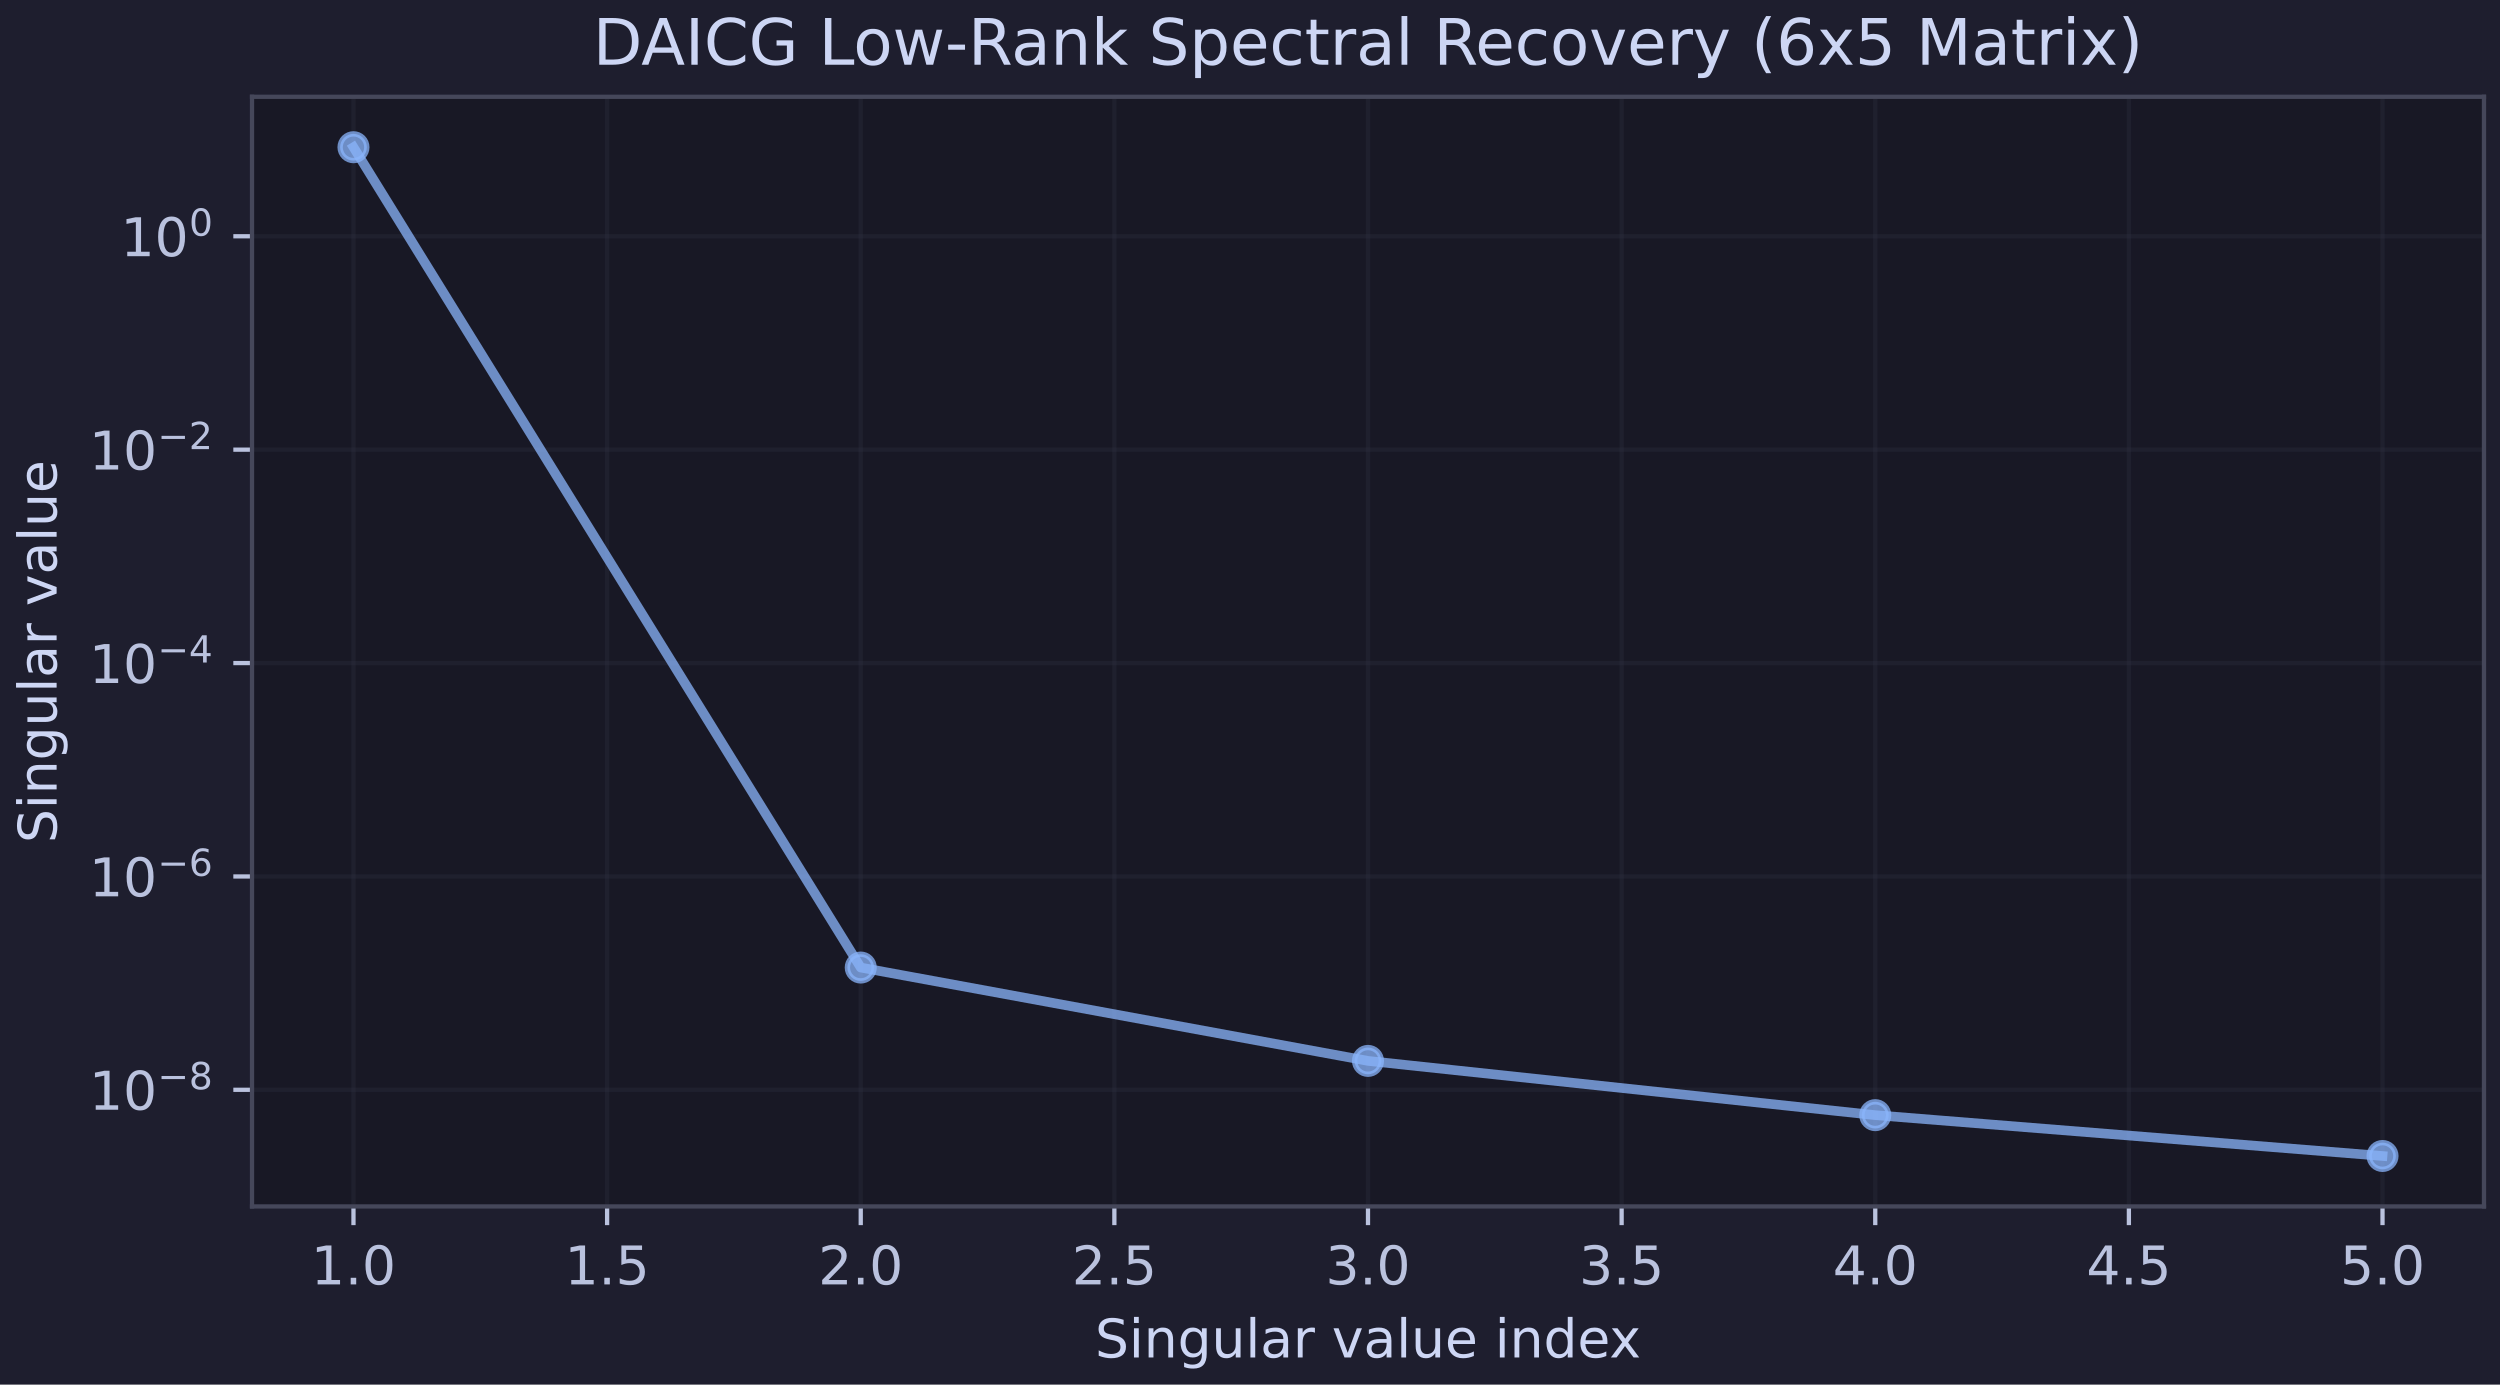
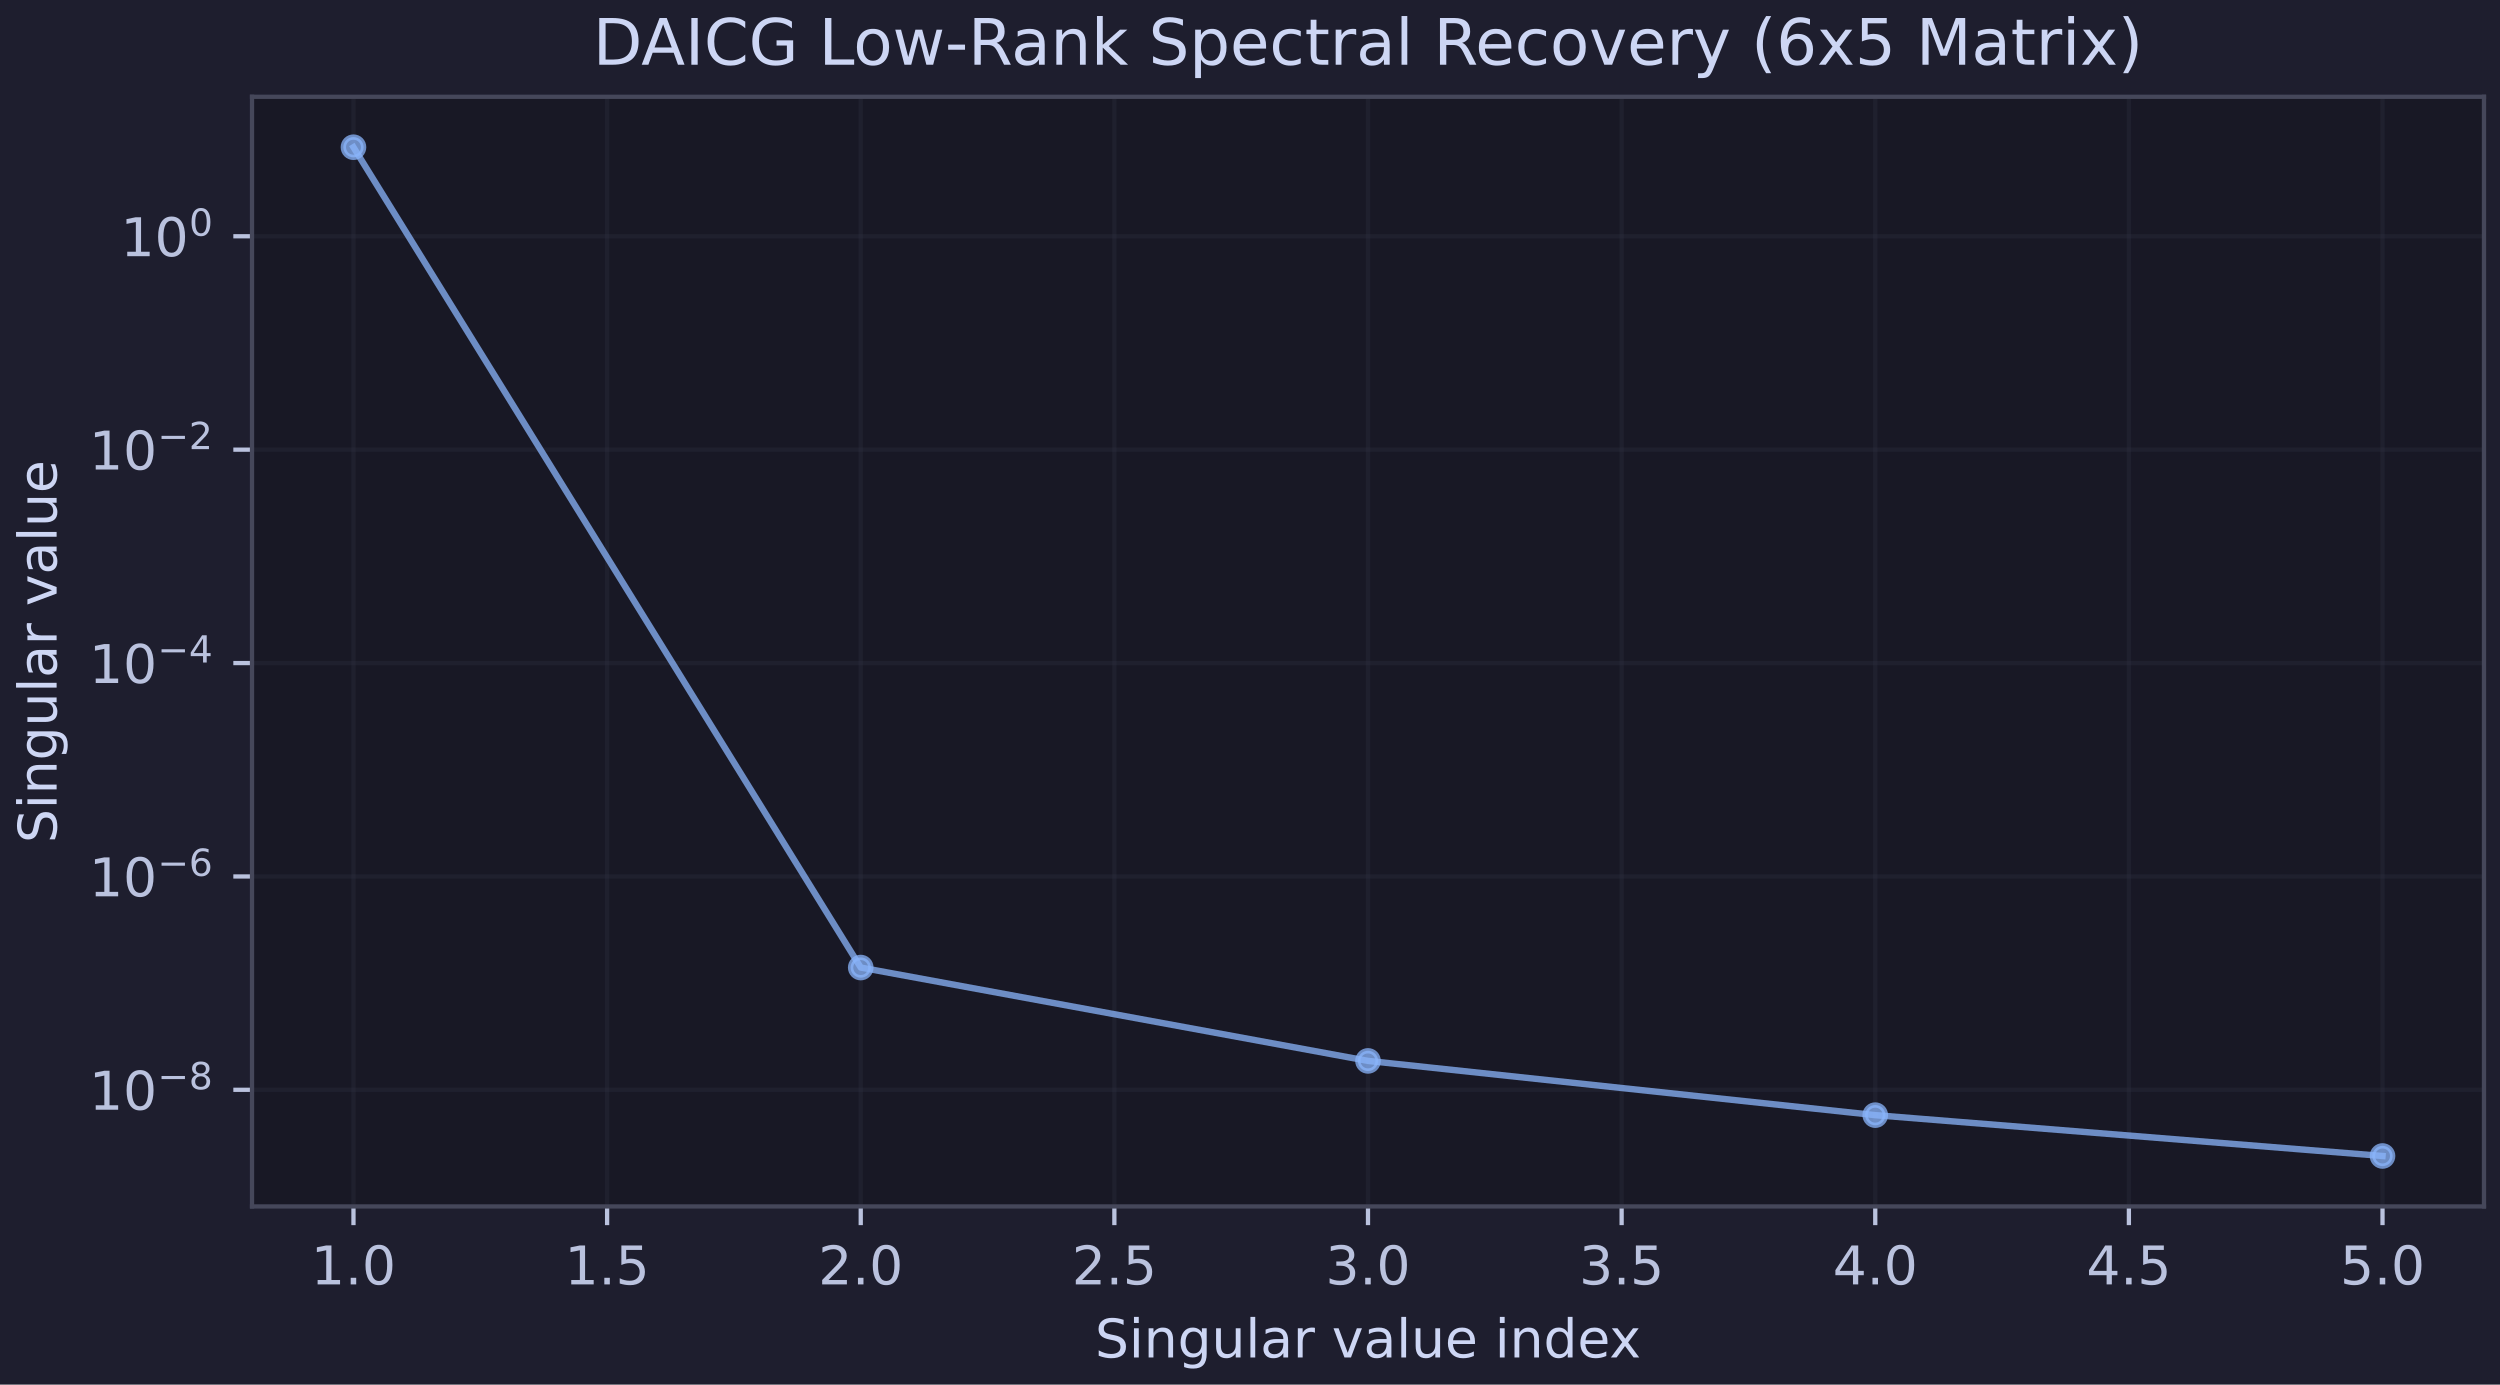
<svg xmlns="http://www.w3.org/2000/svg" xmlns:xlink="http://www.w3.org/1999/xlink" height="259.2pt" version="1.1" viewBox="0 0 468 259.2" width="468pt">
  <defs>
    <style type="text/css">*{stroke-linecap:butt;stroke-linejoin:round;}</style>
  </defs>
  <g id="figure_1">
    <g id="patch_1">
      <path d="M 0 259.2  L 468 259.2  L 468 0  L 0 0  z " style="fill:#1e1e2e;" />
    </g>
    <g id="axes_1">
      <g id="patch_2">
        <path d="M 47.178 225.844  L 465 225.844  L 465 18.118  L 47.178 18.118  z " style="fill:#181825;" />
      </g>
      <g id="matplotlib.axis_1">
        <g id="xtick_1">
          <g id="line2d_1">
-             <path clip-path="url(#pea6da56982)" d="M 66.17 225.844  L 66.17 18.118  " style="fill:none;stroke:#313244;stroke-linecap:square;stroke-opacity:0.3;stroke-width:0.8;" />
+             <path clip-path="url(#p9c759b313c)" d="M 66.17 225.844  L 66.17 18.118  " style="fill:none;stroke:#313244;stroke-linecap:square;stroke-opacity:0.3;stroke-width:0.8;" />
          </g>
          <g id="line2d_2">
            <defs>
-               <path d="M 0 0  L 0 3.5  " id="m7e8aa4596f" style="stroke:#bac2de;stroke-width:0.8;" />
+               <path d="M 0 0  L 0 3.5  " id="m90b28c9a7c" style="stroke:#bac2de;stroke-width:0.8;" />
            </defs>
            <g>
-               <use style="fill:#bac2de;stroke:#bac2de;stroke-width:0.8;" x="66.17" xlink:href="#m7e8aa4596f" y="225.844" />
+               <use style="fill:#bac2de;stroke:#bac2de;stroke-width:0.8;" x="66.17" xlink:href="#m90b28c9a7c" y="225.844" />
            </g>
          </g>
          <g id="text_1">
            <g style="fill:#bac2de;" transform="translate(58.21868 240.4419)scale(0.1 -0.1)">
              <defs>
                <path d="M 794 531  L 1825 531  L 1825 4091  L 703 3866  L 703 4441  L 1819 4666  L 2450 4666  L 2450 531  L 3481 531  L 3481 0  L 794 0  L 794 531  z " id="DejaVuSans-31" transform="scale(0.015625)" />
                <path d="M 684 794  L 1344 794  L 1344 0  L 684 0  L 684 794  z " id="DejaVuSans-2e" transform="scale(0.015625)" />
                <path d="M 2034 4250  Q 1547 4250 1301 3770  Q 1056 3291 1056 2328  Q 1056 1369 1301 889  Q 1547 409 2034 409  Q 2525 409 2770 889  Q 3016 1369 3016 2328  Q 3016 3291 2770 3770  Q 2525 4250 2034 4250  z M 2034 4750  Q 2819 4750 3233 4129  Q 3647 3509 3647 2328  Q 3647 1150 3233 529  Q 2819 -91 2034 -91  Q 1250 -91 836 529  Q 422 1150 422 2328  Q 422 3509 836 4129  Q 1250 4750 2034 4750  z " id="DejaVuSans-30" transform="scale(0.015625)" />
              </defs>
              <use xlink:href="#DejaVuSans-31" />
              <use x="63.623" xlink:href="#DejaVuSans-2e" />
              <use x="95.41" xlink:href="#DejaVuSans-30" />
            </g>
          </g>
        </g>
        <g id="xtick_2">
          <g id="line2d_3">
-             <path clip-path="url(#pea6da56982)" d="M 113.65 225.844  L 113.65 18.118  " style="fill:none;stroke:#313244;stroke-linecap:square;stroke-opacity:0.3;stroke-width:0.8;" />
+             <path clip-path="url(#p9c759b313c)" d="M 113.65 225.844  L 113.65 18.118  " style="fill:none;stroke:#313244;stroke-linecap:square;stroke-opacity:0.3;stroke-width:0.8;" />
          </g>
          <g id="line2d_4">
            <g>
-               <use style="fill:#bac2de;stroke:#bac2de;stroke-width:0.8;" x="113.65" xlink:href="#m7e8aa4596f" y="225.844" />
+               <use style="fill:#bac2de;stroke:#bac2de;stroke-width:0.8;" x="113.65" xlink:href="#m90b28c9a7c" y="225.844" />
            </g>
          </g>
          <g id="text_2">
            <g style="fill:#bac2de;" transform="translate(105.6984 240.4419)scale(0.1 -0.1)">
              <defs>
                <path d="M 691 4666  L 3169 4666  L 3169 4134  L 1269 4134  L 1269 2991  Q 1406 3038 1543 3061  Q 1681 3084 1819 3084  Q 2600 3084 3056 2656  Q 3513 2228 3513 1497  Q 3513 744 3044 326  Q 2575 -91 1722 -91  Q 1428 -91 1123 -41  Q 819 9 494 109  L 494 744  Q 775 591 1075 516  Q 1375 441 1709 441  Q 2250 441 2565 725  Q 2881 1009 2881 1497  Q 2881 1984 2565 2268  Q 2250 2553 1709 2553  Q 1456 2553 1204 2497  Q 953 2441 691 2322  L 691 4666  z " id="DejaVuSans-35" transform="scale(0.015625)" />
              </defs>
              <use xlink:href="#DejaVuSans-31" />
              <use x="63.623" xlink:href="#DejaVuSans-2e" />
              <use x="95.41" xlink:href="#DejaVuSans-35" />
            </g>
          </g>
        </g>
        <g id="xtick_3">
          <g id="line2d_5">
-             <path clip-path="url(#pea6da56982)" d="M 161.13 225.844  L 161.13 18.118  " style="fill:none;stroke:#313244;stroke-linecap:square;stroke-opacity:0.3;stroke-width:0.8;" />
+             <path clip-path="url(#p9c759b313c)" d="M 161.13 225.844  L 161.13 18.118  " style="fill:none;stroke:#313244;stroke-linecap:square;stroke-opacity:0.3;stroke-width:0.8;" />
          </g>
          <g id="line2d_6">
            <g>
-               <use style="fill:#bac2de;stroke:#bac2de;stroke-width:0.8;" x="161.13" xlink:href="#m7e8aa4596f" y="225.844" />
+               <use style="fill:#bac2de;stroke:#bac2de;stroke-width:0.8;" x="161.13" xlink:href="#m90b28c9a7c" y="225.844" />
            </g>
          </g>
          <g id="text_3">
            <g style="fill:#bac2de;" transform="translate(153.1781 240.4419)scale(0.1 -0.1)">
              <defs>
                <path d="M 1228 531  L 3431 531  L 3431 0  L 469 0  L 469 531  Q 828 903 1448 1529  Q 2069 2156 2228 2338  Q 2531 2678 2651 2914  Q 2772 3150 2772 3378  Q 2772 3750 2511 3984  Q 2250 4219 1831 4219  Q 1534 4219 1204 4116  Q 875 4013 500 3803  L 500 4441  Q 881 4594 1212 4672  Q 1544 4750 1819 4750  Q 2544 4750 2975 4387  Q 3406 4025 3406 3419  Q 3406 3131 3298 2873  Q 3191 2616 2906 2266  Q 2828 2175 2409 1742  Q 1991 1309 1228 531  z " id="DejaVuSans-32" transform="scale(0.015625)" />
              </defs>
              <use xlink:href="#DejaVuSans-32" />
              <use x="63.623" xlink:href="#DejaVuSans-2e" />
              <use x="95.41" xlink:href="#DejaVuSans-30" />
            </g>
          </g>
        </g>
        <g id="xtick_4">
          <g id="line2d_7">
-             <path clip-path="url(#pea6da56982)" d="M 208.609 225.844  L 208.609 18.118  " style="fill:none;stroke:#313244;stroke-linecap:square;stroke-opacity:0.3;stroke-width:0.8;" />
+             <path clip-path="url(#p9c759b313c)" d="M 208.609 225.844  L 208.609 18.118  " style="fill:none;stroke:#313244;stroke-linecap:square;stroke-opacity:0.3;stroke-width:0.8;" />
          </g>
          <g id="line2d_8">
            <g>
-               <use style="fill:#bac2de;stroke:#bac2de;stroke-width:0.8;" x="208.609" xlink:href="#m7e8aa4596f" y="225.844" />
+               <use style="fill:#bac2de;stroke:#bac2de;stroke-width:0.8;" x="208.609" xlink:href="#m90b28c9a7c" y="225.844" />
            </g>
          </g>
          <g id="text_4">
            <g style="fill:#bac2de;" transform="translate(200.6578 240.4419)scale(0.1 -0.1)">
              <use xlink:href="#DejaVuSans-32" />
              <use x="63.623" xlink:href="#DejaVuSans-2e" />
              <use x="95.41" xlink:href="#DejaVuSans-35" />
            </g>
          </g>
        </g>
        <g id="xtick_5">
          <g id="line2d_9">
-             <path clip-path="url(#pea6da56982)" d="M 256.089 225.844  L 256.089 18.118  " style="fill:none;stroke:#313244;stroke-linecap:square;stroke-opacity:0.3;stroke-width:0.8;" />
+             <path clip-path="url(#p9c759b313c)" d="M 256.089 225.844  L 256.089 18.118  " style="fill:none;stroke:#313244;stroke-linecap:square;stroke-opacity:0.3;stroke-width:0.8;" />
          </g>
          <g id="line2d_10">
            <g>
-               <use style="fill:#bac2de;stroke:#bac2de;stroke-width:0.8;" x="256.089" xlink:href="#m7e8aa4596f" y="225.844" />
+               <use style="fill:#bac2de;stroke:#bac2de;stroke-width:0.8;" x="256.089" xlink:href="#m90b28c9a7c" y="225.844" />
            </g>
          </g>
          <g id="text_5">
            <g style="fill:#bac2de;" transform="translate(248.1375 240.4419)scale(0.1 -0.1)">
              <defs>
                <path d="M 2597 2516  Q 3050 2419 3304 2112  Q 3559 1806 3559 1356  Q 3559 666 3084 287  Q 2609 -91 1734 -91  Q 1441 -91 1130 -33  Q 819 25 488 141  L 488 750  Q 750 597 1062 519  Q 1375 441 1716 441  Q 2309 441 2620 675  Q 2931 909 2931 1356  Q 2931 1769 2642 2001  Q 2353 2234 1838 2234  L 1294 2234  L 1294 2753  L 1863 2753  Q 2328 2753 2575 2939  Q 2822 3125 2822 3475  Q 2822 3834 2567 4026  Q 2313 4219 1838 4219  Q 1578 4219 1281 4162  Q 984 4106 628 3988  L 628 4550  Q 988 4650 1302 4700  Q 1616 4750 1894 4750  Q 2613 4750 3031 4423  Q 3450 4097 3450 3541  Q 3450 3153 3228 2886  Q 3006 2619 2597 2516  z " id="DejaVuSans-33" transform="scale(0.015625)" />
              </defs>
              <use xlink:href="#DejaVuSans-33" />
              <use x="63.623" xlink:href="#DejaVuSans-2e" />
              <use x="95.41" xlink:href="#DejaVuSans-30" />
            </g>
          </g>
        </g>
        <g id="xtick_6">
          <g id="line2d_11">
-             <path clip-path="url(#pea6da56982)" d="M 303.569 225.844  L 303.569 18.118  " style="fill:none;stroke:#313244;stroke-linecap:square;stroke-opacity:0.3;stroke-width:0.8;" />
+             <path clip-path="url(#p9c759b313c)" d="M 303.569 225.844  L 303.569 18.118  " style="fill:none;stroke:#313244;stroke-linecap:square;stroke-opacity:0.3;stroke-width:0.8;" />
          </g>
          <g id="line2d_12">
            <g>
-               <use style="fill:#bac2de;stroke:#bac2de;stroke-width:0.8;" x="303.569" xlink:href="#m7e8aa4596f" y="225.844" />
+               <use style="fill:#bac2de;stroke:#bac2de;stroke-width:0.8;" x="303.569" xlink:href="#m90b28c9a7c" y="225.844" />
            </g>
          </g>
          <g id="text_6">
            <g style="fill:#bac2de;" transform="translate(295.6172 240.4419)scale(0.1 -0.1)">
              <use xlink:href="#DejaVuSans-33" />
              <use x="63.623" xlink:href="#DejaVuSans-2e" />
              <use x="95.41" xlink:href="#DejaVuSans-35" />
            </g>
          </g>
        </g>
        <g id="xtick_7">
          <g id="line2d_13">
-             <path clip-path="url(#pea6da56982)" d="M 351.048 225.844  L 351.048 18.118  " style="fill:none;stroke:#313244;stroke-linecap:square;stroke-opacity:0.3;stroke-width:0.8;" />
+             <path clip-path="url(#p9c759b313c)" d="M 351.048 225.844  L 351.048 18.118  " style="fill:none;stroke:#313244;stroke-linecap:square;stroke-opacity:0.3;stroke-width:0.8;" />
          </g>
          <g id="line2d_14">
            <g>
-               <use style="fill:#bac2de;stroke:#bac2de;stroke-width:0.8;" x="351.048" xlink:href="#m7e8aa4596f" y="225.844" />
+               <use style="fill:#bac2de;stroke:#bac2de;stroke-width:0.8;" x="351.048" xlink:href="#m90b28c9a7c" y="225.844" />
            </g>
          </g>
          <g id="text_7">
            <g style="fill:#bac2de;" transform="translate(343.0969 240.4419)scale(0.1 -0.1)">
              <defs>
                <path d="M 2419 4116  L 825 1625  L 2419 1625  L 2419 4116  z M 2253 4666  L 3047 4666  L 3047 1625  L 3713 1625  L 3713 1100  L 3047 1100  L 3047 0  L 2419 0  L 2419 1100  L 313 1100  L 313 1709  L 2253 4666  z " id="DejaVuSans-34" transform="scale(0.015625)" />
              </defs>
              <use xlink:href="#DejaVuSans-34" />
              <use x="63.623" xlink:href="#DejaVuSans-2e" />
              <use x="95.41" xlink:href="#DejaVuSans-30" />
            </g>
          </g>
        </g>
        <g id="xtick_8">
          <g id="line2d_15">
-             <path clip-path="url(#pea6da56982)" d="M 398.528 225.844  L 398.528 18.118  " style="fill:none;stroke:#313244;stroke-linecap:square;stroke-opacity:0.3;stroke-width:0.8;" />
+             <path clip-path="url(#p9c759b313c)" d="M 398.528 225.844  L 398.528 18.118  " style="fill:none;stroke:#313244;stroke-linecap:square;stroke-opacity:0.3;stroke-width:0.8;" />
          </g>
          <g id="line2d_16">
            <g>
-               <use style="fill:#bac2de;stroke:#bac2de;stroke-width:0.8;" x="398.528" xlink:href="#m7e8aa4596f" y="225.844" />
+               <use style="fill:#bac2de;stroke:#bac2de;stroke-width:0.8;" x="398.528" xlink:href="#m90b28c9a7c" y="225.844" />
            </g>
          </g>
          <g id="text_8">
            <g style="fill:#bac2de;" transform="translate(390.5766 240.4419)scale(0.1 -0.1)">
              <use xlink:href="#DejaVuSans-34" />
              <use x="63.623" xlink:href="#DejaVuSans-2e" />
              <use x="95.41" xlink:href="#DejaVuSans-35" />
            </g>
          </g>
        </g>
        <g id="xtick_9">
          <g id="line2d_17">
-             <path clip-path="url(#pea6da56982)" d="M 446.008 225.844  L 446.008 18.118  " style="fill:none;stroke:#313244;stroke-linecap:square;stroke-opacity:0.3;stroke-width:0.8;" />
+             <path clip-path="url(#p9c759b313c)" d="M 446.008 225.844  L 446.008 18.118  " style="fill:none;stroke:#313244;stroke-linecap:square;stroke-opacity:0.3;stroke-width:0.8;" />
          </g>
          <g id="line2d_18">
            <g>
-               <use style="fill:#bac2de;stroke:#bac2de;stroke-width:0.8;" x="446.008" xlink:href="#m7e8aa4596f" y="225.844" />
+               <use style="fill:#bac2de;stroke:#bac2de;stroke-width:0.8;" x="446.008" xlink:href="#m90b28c9a7c" y="225.844" />
            </g>
          </g>
          <g id="text_9">
            <g style="fill:#bac2de;" transform="translate(438.0563 240.4419)scale(0.1 -0.1)">
              <use xlink:href="#DejaVuSans-35" />
              <use x="63.623" xlink:href="#DejaVuSans-2e" />
              <use x="95.41" xlink:href="#DejaVuSans-30" />
            </g>
          </g>
        </g>
        <g id="text_10">
          <g style="fill:#cdd6f4;" transform="translate(204.9891 254.1201)scale(0.1 -0.1)">
            <defs>
              <path d="M 3425 4513  L 3425 3897  Q 3066 4069 2747 4153  Q 2428 4238 2131 4238  Q 1616 4238 1336 4038  Q 1056 3838 1056 3469  Q 1056 3159 1242 3001  Q 1428 2844 1947 2747  L 2328 2669  Q 3034 2534 3370 2195  Q 3706 1856 3706 1288  Q 3706 609 3251 259  Q 2797 -91 1919 -91  Q 1588 -91 1214 -16  Q 841 59 441 206  L 441 856  Q 825 641 1194 531  Q 1563 422 1919 422  Q 2459 422 2753 634  Q 3047 847 3047 1241  Q 3047 1584 2836 1778  Q 2625 1972 2144 2069  L 1759 2144  Q 1053 2284 737 2584  Q 422 2884 422 3419  Q 422 4038 858 4394  Q 1294 4750 2059 4750  Q 2388 4750 2728 4690  Q 3069 4631 3425 4513  z " id="DejaVuSans-53" transform="scale(0.015625)" />
              <path d="M 603 3500  L 1178 3500  L 1178 0  L 603 0  L 603 3500  z M 603 4863  L 1178 4863  L 1178 4134  L 603 4134  L 603 4863  z " id="DejaVuSans-69" transform="scale(0.015625)" />
              <path d="M 3513 2113  L 3513 0  L 2938 0  L 2938 2094  Q 2938 2591 2744 2837  Q 2550 3084 2163 3084  Q 1697 3084 1428 2787  Q 1159 2491 1159 1978  L 1159 0  L 581 0  L 581 3500  L 1159 3500  L 1159 2956  Q 1366 3272 1645 3428  Q 1925 3584 2291 3584  Q 2894 3584 3203 3211  Q 3513 2838 3513 2113  z " id="DejaVuSans-6e" transform="scale(0.015625)" />
              <path d="M 2906 1791  Q 2906 2416 2648 2759  Q 2391 3103 1925 3103  Q 1463 3103 1205 2759  Q 947 2416 947 1791  Q 947 1169 1205 825  Q 1463 481 1925 481  Q 2391 481 2648 825  Q 2906 1169 2906 1791  z M 3481 434  Q 3481 -459 3084 -895  Q 2688 -1331 1869 -1331  Q 1566 -1331 1297 -1286  Q 1028 -1241 775 -1147  L 775 -588  Q 1028 -725 1275 -790  Q 1522 -856 1778 -856  Q 2344 -856 2625 -561  Q 2906 -266 2906 331  L 2906 616  Q 2728 306 2450 153  Q 2172 0 1784 0  Q 1141 0 747 490  Q 353 981 353 1791  Q 353 2603 747 3093  Q 1141 3584 1784 3584  Q 2172 3584 2450 3431  Q 2728 3278 2906 2969  L 2906 3500  L 3481 3500  L 3481 434  z " id="DejaVuSans-67" transform="scale(0.015625)" />
              <path d="M 544 1381  L 544 3500  L 1119 3500  L 1119 1403  Q 1119 906 1312 657  Q 1506 409 1894 409  Q 2359 409 2629 706  Q 2900 1003 2900 1516  L 2900 3500  L 3475 3500  L 3475 0  L 2900 0  L 2900 538  Q 2691 219 2414 64  Q 2138 -91 1772 -91  Q 1169 -91 856 284  Q 544 659 544 1381  z M 1991 3584  L 1991 3584  z " id="DejaVuSans-75" transform="scale(0.015625)" />
              <path d="M 603 4863  L 1178 4863  L 1178 0  L 603 0  L 603 4863  z " id="DejaVuSans-6c" transform="scale(0.015625)" />
              <path d="M 2194 1759  Q 1497 1759 1228 1600  Q 959 1441 959 1056  Q 959 750 1161 570  Q 1363 391 1709 391  Q 2188 391 2477 730  Q 2766 1069 2766 1631  L 2766 1759  L 2194 1759  z M 3341 1997  L 3341 0  L 2766 0  L 2766 531  Q 2569 213 2275 61  Q 1981 -91 1556 -91  Q 1019 -91 701 211  Q 384 513 384 1019  Q 384 1609 779 1909  Q 1175 2209 1959 2209  L 2766 2209  L 2766 2266  Q 2766 2663 2505 2880  Q 2244 3097 1772 3097  Q 1472 3097 1187 3025  Q 903 2953 641 2809  L 641 3341  Q 956 3463 1253 3523  Q 1550 3584 1831 3584  Q 2591 3584 2966 3190  Q 3341 2797 3341 1997  z " id="DejaVuSans-61" transform="scale(0.015625)" />
              <path d="M 2631 2963  Q 2534 3019 2420 3045  Q 2306 3072 2169 3072  Q 1681 3072 1420 2755  Q 1159 2438 1159 1844  L 1159 0  L 581 0  L 581 3500  L 1159 3500  L 1159 2956  Q 1341 3275 1631 3429  Q 1922 3584 2338 3584  Q 2397 3584 2469 3576  Q 2541 3569 2628 3553  L 2631 2963  z " id="DejaVuSans-72" transform="scale(0.015625)" />
              <path id="DejaVuSans-20" transform="scale(0.015625)" />
              <path d="M 191 3500  L 800 3500  L 1894 563  L 2988 3500  L 3597 3500  L 2284 0  L 1503 0  L 191 3500  z " id="DejaVuSans-76" transform="scale(0.015625)" />
              <path d="M 3597 1894  L 3597 1613  L 953 1613  Q 991 1019 1311 708  Q 1631 397 2203 397  Q 2534 397 2845 478  Q 3156 559 3463 722  L 3463 178  Q 3153 47 2828 -22  Q 2503 -91 2169 -91  Q 1331 -91 842 396  Q 353 884 353 1716  Q 353 2575 817 3079  Q 1281 3584 2069 3584  Q 2775 3584 3186 3129  Q 3597 2675 3597 1894  z M 3022 2063  Q 3016 2534 2758 2815  Q 2500 3097 2075 3097  Q 1594 3097 1305 2825  Q 1016 2553 972 2059  L 3022 2063  z " id="DejaVuSans-65" transform="scale(0.015625)" />
              <path d="M 2906 2969  L 2906 4863  L 3481 4863  L 3481 0  L 2906 0  L 2906 525  Q 2725 213 2448 61  Q 2172 -91 1784 -91  Q 1150 -91 751 415  Q 353 922 353 1747  Q 353 2572 751 3078  Q 1150 3584 1784 3584  Q 2172 3584 2448 3432  Q 2725 3281 2906 2969  z M 947 1747  Q 947 1113 1208 752  Q 1469 391 1925 391  Q 2381 391 2643 752  Q 2906 1113 2906 1747  Q 2906 2381 2643 2742  Q 2381 3103 1925 3103  Q 1469 3103 1208 2742  Q 947 2381 947 1747  z " id="DejaVuSans-64" transform="scale(0.015625)" />
              <path d="M 3513 3500  L 2247 1797  L 3578 0  L 2900 0  L 1881 1375  L 863 0  L 184 0  L 1544 1831  L 300 3500  L 978 3500  L 1906 2253  L 2834 3500  L 3513 3500  z " id="DejaVuSans-78" transform="scale(0.015625)" />
            </defs>
            <use xlink:href="#DejaVuSans-53" />
            <use x="63.477" xlink:href="#DejaVuSans-69" />
            <use x="91.26" xlink:href="#DejaVuSans-6e" />
            <use x="154.639" xlink:href="#DejaVuSans-67" />
            <use x="218.115" xlink:href="#DejaVuSans-75" />
            <use x="281.494" xlink:href="#DejaVuSans-6c" />
            <use x="309.277" xlink:href="#DejaVuSans-61" />
            <use x="370.557" xlink:href="#DejaVuSans-72" />
            <use x="411.67" xlink:href="#DejaVuSans-20" />
            <use x="443.457" xlink:href="#DejaVuSans-76" />
            <use x="502.637" xlink:href="#DejaVuSans-61" />
            <use x="563.916" xlink:href="#DejaVuSans-6c" />
            <use x="591.699" xlink:href="#DejaVuSans-75" />
            <use x="655.078" xlink:href="#DejaVuSans-65" />
            <use x="716.602" xlink:href="#DejaVuSans-20" />
            <use x="748.389" xlink:href="#DejaVuSans-69" />
            <use x="776.172" xlink:href="#DejaVuSans-6e" />
            <use x="839.551" xlink:href="#DejaVuSans-64" />
            <use x="903.027" xlink:href="#DejaVuSans-65" />
            <use x="962.801" xlink:href="#DejaVuSans-78" />
          </g>
        </g>
      </g>
      <g id="matplotlib.axis_2">
        <g id="ytick_1">
          <g id="line2d_19">
-             <path clip-path="url(#pea6da56982)" d="M 47.178 204.015  L 465 204.015  " style="fill:none;stroke:#313244;stroke-linecap:square;stroke-opacity:0.3;stroke-width:0.8;" />
+             <path clip-path="url(#p9c759b313c)" d="M 47.178 204.015  L 465 204.015  " style="fill:none;stroke:#313244;stroke-linecap:square;stroke-opacity:0.3;stroke-width:0.8;" />
          </g>
          <g id="line2d_20">
            <defs>
-               <path d="M 0 0  L -3.5 0  " id="m72c67e61ff" style="stroke:#bac2de;stroke-width:0.8;" />
+               <path d="M 0 0  L -3.5 0  " id="m670f9ef728" style="stroke:#bac2de;stroke-width:0.8;" />
            </defs>
            <g>
-               <use style="fill:#bac2de;stroke:#bac2de;stroke-width:0.8;" x="47.178" xlink:href="#m72c67e61ff" y="204.015" />
+               <use style="fill:#bac2de;stroke:#bac2de;stroke-width:0.8;" x="47.178" xlink:href="#m670f9ef728" y="204.015" />
            </g>
          </g>
          <g id="text_11">
            <g style="fill:#bac2de;" transform="translate(16.67836 207.814)scale(0.1 -0.1)">
              <defs>
                <path d="M 678 2272  L 4684 2272  L 4684 1741  L 678 1741  L 678 2272  z " id="DejaVuSans-2212" transform="scale(0.015625)" />
                <path d="M 2034 2216  Q 1584 2216 1326 1975  Q 1069 1734 1069 1313  Q 1069 891 1326 650  Q 1584 409 2034 409  Q 2484 409 2743 651  Q 3003 894 3003 1313  Q 3003 1734 2745 1975  Q 2488 2216 2034 2216  z M 1403 2484  Q 997 2584 770 2862  Q 544 3141 544 3541  Q 544 4100 942 4425  Q 1341 4750 2034 4750  Q 2731 4750 3128 4425  Q 3525 4100 3525 3541  Q 3525 3141 3298 2862  Q 3072 2584 2669 2484  Q 3125 2378 3379 2068  Q 3634 1759 3634 1313  Q 3634 634 3220 271  Q 2806 -91 2034 -91  Q 1263 -91 848 271  Q 434 634 434 1313  Q 434 1759 690 2068  Q 947 2378 1403 2484  z M 1172 3481  Q 1172 3119 1398 2916  Q 1625 2713 2034 2713  Q 2441 2713 2670 2916  Q 2900 3119 2900 3481  Q 2900 3844 2670 4047  Q 2441 4250 2034 4250  Q 1625 4250 1398 4047  Q 1172 3844 1172 3481  z " id="DejaVuSans-38" transform="scale(0.015625)" />
              </defs>
              <use transform="translate(0 0.765625)" xlink:href="#DejaVuSans-31" />
              <use transform="translate(63.62305 0.765625)" xlink:href="#DejaVuSans-30" />
              <use transform="translate(128.2031 39.04688)scale(0.7)" xlink:href="#DejaVuSans-2212" />
              <use transform="translate(186.8555 39.04688)scale(0.7)" xlink:href="#DejaVuSans-38" />
            </g>
          </g>
        </g>
        <g id="ytick_2">
          <g id="line2d_21">
-             <path clip-path="url(#pea6da56982)" d="M 47.178 164.07  L 465 164.07  " style="fill:none;stroke:#313244;stroke-linecap:square;stroke-opacity:0.3;stroke-width:0.8;" />
+             <path clip-path="url(#p9c759b313c)" d="M 47.178 164.07  L 465 164.07  " style="fill:none;stroke:#313244;stroke-linecap:square;stroke-opacity:0.3;stroke-width:0.8;" />
          </g>
          <g id="line2d_22">
            <g>
-               <use style="fill:#bac2de;stroke:#bac2de;stroke-width:0.8;" x="47.178" xlink:href="#m72c67e61ff" y="164.07" />
+               <use style="fill:#bac2de;stroke:#bac2de;stroke-width:0.8;" x="47.178" xlink:href="#m670f9ef728" y="164.07" />
            </g>
          </g>
          <g id="text_12">
            <g style="fill:#bac2de;" transform="translate(16.67836 167.8689)scale(0.1 -0.1)">
              <defs>
                <path d="M 2113 2584  Q 1688 2584 1439 2293  Q 1191 2003 1191 1497  Q 1191 994 1439 701  Q 1688 409 2113 409  Q 2538 409 2786 701  Q 3034 994 3034 1497  Q 3034 2003 2786 2293  Q 2538 2584 2113 2584  z M 3366 4563  L 3366 3988  Q 3128 4100 2886 4159  Q 2644 4219 2406 4219  Q 1781 4219 1451 3797  Q 1122 3375 1075 2522  Q 1259 2794 1537 2939  Q 1816 3084 2150 3084  Q 2853 3084 3261 2657  Q 3669 2231 3669 1497  Q 3669 778 3244 343  Q 2819 -91 2113 -91  Q 1303 -91 875 529  Q 447 1150 447 2328  Q 447 3434 972 4092  Q 1497 4750 2381 4750  Q 2619 4750 2861 4703  Q 3103 4656 3366 4563  z " id="DejaVuSans-36" transform="scale(0.015625)" />
              </defs>
              <use transform="translate(0 0.765625)" xlink:href="#DejaVuSans-31" />
              <use transform="translate(63.62305 0.765625)" xlink:href="#DejaVuSans-30" />
              <use transform="translate(128.2031 39.04688)scale(0.7)" xlink:href="#DejaVuSans-2212" />
              <use transform="translate(186.8555 39.04688)scale(0.7)" xlink:href="#DejaVuSans-36" />
            </g>
          </g>
        </g>
        <g id="ytick_3">
          <g id="line2d_23">
-             <path clip-path="url(#pea6da56982)" d="M 47.178 124.125  L 465 124.125  " style="fill:none;stroke:#313244;stroke-linecap:square;stroke-opacity:0.3;stroke-width:0.8;" />
+             <path clip-path="url(#p9c759b313c)" d="M 47.178 124.125  L 465 124.125  " style="fill:none;stroke:#313244;stroke-linecap:square;stroke-opacity:0.3;stroke-width:0.8;" />
          </g>
          <g id="line2d_24">
            <g>
-               <use style="fill:#bac2de;stroke:#bac2de;stroke-width:0.8;" x="47.178" xlink:href="#m72c67e61ff" y="124.125" />
+               <use style="fill:#bac2de;stroke:#bac2de;stroke-width:0.8;" x="47.178" xlink:href="#m670f9ef728" y="124.125" />
            </g>
          </g>
          <g id="text_13">
            <g style="fill:#bac2de;" transform="translate(16.67836 127.9237)scale(0.1 -0.1)">
              <use transform="translate(0 0.684375)" xlink:href="#DejaVuSans-31" />
              <use transform="translate(63.62305 0.684375)" xlink:href="#DejaVuSans-30" />
              <use transform="translate(128.2031 38.96563)scale(0.7)" xlink:href="#DejaVuSans-2212" />
              <use transform="translate(186.8555 38.96563)scale(0.7)" xlink:href="#DejaVuSans-34" />
            </g>
          </g>
        </g>
        <g id="ytick_4">
          <g id="line2d_25">
-             <path clip-path="url(#pea6da56982)" d="M 47.178 84.179  L 465 84.179  " style="fill:none;stroke:#313244;stroke-linecap:square;stroke-opacity:0.3;stroke-width:0.8;" />
+             <path clip-path="url(#p9c759b313c)" d="M 47.178 84.179  L 465 84.179  " style="fill:none;stroke:#313244;stroke-linecap:square;stroke-opacity:0.3;stroke-width:0.8;" />
          </g>
          <g id="line2d_26">
            <g>
-               <use style="fill:#bac2de;stroke:#bac2de;stroke-width:0.8;" x="47.178" xlink:href="#m72c67e61ff" y="84.179" />
+               <use style="fill:#bac2de;stroke:#bac2de;stroke-width:0.8;" x="47.178" xlink:href="#m670f9ef728" y="84.179" />
            </g>
          </g>
          <g id="text_14">
            <g style="fill:#bac2de;" transform="translate(16.67836 87.97862)scale(0.1 -0.1)">
              <use transform="translate(0 0.765625)" xlink:href="#DejaVuSans-31" />
              <use transform="translate(63.62305 0.765625)" xlink:href="#DejaVuSans-30" />
              <use transform="translate(128.2031 39.04688)scale(0.7)" xlink:href="#DejaVuSans-2212" />
              <use transform="translate(186.8555 39.04688)scale(0.7)" xlink:href="#DejaVuSans-32" />
            </g>
          </g>
        </g>
        <g id="ytick_5">
          <g id="line2d_27">
-             <path clip-path="url(#pea6da56982)" d="M 47.178 44.234  L 465 44.234  " style="fill:none;stroke:#313244;stroke-linecap:square;stroke-opacity:0.3;stroke-width:0.8;" />
+             <path clip-path="url(#p9c759b313c)" d="M 47.178 44.234  L 465 44.234  " style="fill:none;stroke:#313244;stroke-linecap:square;stroke-opacity:0.3;stroke-width:0.8;" />
          </g>
          <g id="line2d_28">
            <g>
-               <use style="fill:#bac2de;stroke:#bac2de;stroke-width:0.8;" x="47.178" xlink:href="#m72c67e61ff" y="44.234" />
+               <use style="fill:#bac2de;stroke:#bac2de;stroke-width:0.8;" x="47.178" xlink:href="#m670f9ef728" y="44.234" />
            </g>
          </g>
          <g id="text_15">
            <g style="fill:#bac2de;" transform="translate(22.57837 48.0335)scale(0.1 -0.1)">
              <use transform="translate(0 0.765625)" xlink:href="#DejaVuSans-31" />
              <use transform="translate(63.62305 0.765625)" xlink:href="#DejaVuSans-30" />
              <use transform="translate(128.2031 39.04688)scale(0.7)" xlink:href="#DejaVuSans-30" />
            </g>
          </g>
        </g>
        <g id="text_16">
          <g style="fill:#cdd6f4;" transform="translate(10.59868 157.8114)rotate(-90)scale(0.1 -0.1)">
            <use xlink:href="#DejaVuSans-53" />
            <use x="63.477" xlink:href="#DejaVuSans-69" />
            <use x="91.26" xlink:href="#DejaVuSans-6e" />
            <use x="154.639" xlink:href="#DejaVuSans-67" />
            <use x="218.115" xlink:href="#DejaVuSans-75" />
            <use x="281.494" xlink:href="#DejaVuSans-6c" />
            <use x="309.277" xlink:href="#DejaVuSans-61" />
            <use x="370.557" xlink:href="#DejaVuSans-72" />
            <use x="411.67" xlink:href="#DejaVuSans-20" />
            <use x="443.457" xlink:href="#DejaVuSans-76" />
            <use x="502.637" xlink:href="#DejaVuSans-61" />
            <use x="563.916" xlink:href="#DejaVuSans-6c" />
            <use x="591.699" xlink:href="#DejaVuSans-75" />
            <use x="655.078" xlink:href="#DejaVuSans-65" />
          </g>
        </g>
      </g>
      <g id="line2d_29">
-         <path clip-path="url(#pea6da56982)" d="M 66.17 27.56  L 161.13 181.126  L 256.089 198.601  L 351.048 208.756  L 446.008 216.401  " style="fill:none;stroke:#89b4fa;stroke-linecap:square;stroke-opacity:0.75;stroke-width:1.8;" />
+         <path clip-path="url(#p9c759b313c)" d="M 66.17 27.56  L 161.13 181.126  L 256.089 198.601  L 351.048 208.756  L 446.008 216.401  " style="fill:none;stroke:#89b4fa;stroke-linecap:square;stroke-opacity:0.75;stroke-width:1.2;" />
        <defs>
-           <path d="M 0 2.5  C 0.663 2.5 1.299 2.237 1.768 1.768  C 2.237 1.299 2.5 0.663 2.5 0  C 2.5 -0.663 2.237 -1.299 1.768 -1.768  C 1.299 -2.237 0.663 -2.5 0 -2.5  C -0.663 -2.5 -1.299 -2.237 -1.768 -1.768  C -2.237 -1.299 -2.5 -0.663 -2.5 0  C -2.5 0.663 -2.237 1.299 -1.768 1.768  C -1.299 2.237 -0.663 2.5 0 2.5  z " id="m0ba5d1448c" style="stroke:#89b4fa;stroke-opacity:0.75;" />
+           <path d="M 0 1.9  C 0.504 1.9 0.987 1.7 1.344 1.344  C 1.7 0.987 1.9 0.504 1.9 0  C 1.9 -0.504 1.7 -0.987 1.344 -1.344  C 0.987 -1.7 0.504 -1.9 0 -1.9  C -0.504 -1.9 -0.987 -1.7 -1.344 -1.344  C -1.7 -0.987 -1.9 -0.504 -1.9 0  C -1.9 0.504 -1.7 0.987 -1.344 1.344  C -0.987 1.7 -0.504 1.9 0 1.9  z " id="mcec1d9d0c2" style="stroke:#89b4fa;stroke-opacity:0.75;" />
        </defs>
-         <g clip-path="url(#pea6da56982)">
-           <use style="fill:#89b4fa;fill-opacity:0.75;stroke:#89b4fa;stroke-opacity:0.75;" x="66.17" xlink:href="#m0ba5d1448c" y="27.56" />
-           <use style="fill:#89b4fa;fill-opacity:0.75;stroke:#89b4fa;stroke-opacity:0.75;" x="161.13" xlink:href="#m0ba5d1448c" y="181.126" />
-           <use style="fill:#89b4fa;fill-opacity:0.75;stroke:#89b4fa;stroke-opacity:0.75;" x="256.089" xlink:href="#m0ba5d1448c" y="198.601" />
-           <use style="fill:#89b4fa;fill-opacity:0.75;stroke:#89b4fa;stroke-opacity:0.75;" x="351.048" xlink:href="#m0ba5d1448c" y="208.756" />
-           <use style="fill:#89b4fa;fill-opacity:0.75;stroke:#89b4fa;stroke-opacity:0.75;" x="446.008" xlink:href="#m0ba5d1448c" y="216.401" />
+         <g clip-path="url(#p9c759b313c)">
+           <use style="fill:#89b4fa;fill-opacity:0.75;stroke:#89b4fa;stroke-opacity:0.75;" x="66.17" xlink:href="#mcec1d9d0c2" y="27.56" />
+           <use style="fill:#89b4fa;fill-opacity:0.75;stroke:#89b4fa;stroke-opacity:0.75;" x="161.13" xlink:href="#mcec1d9d0c2" y="181.126" />
+           <use style="fill:#89b4fa;fill-opacity:0.75;stroke:#89b4fa;stroke-opacity:0.75;" x="256.089" xlink:href="#mcec1d9d0c2" y="198.601" />
+           <use style="fill:#89b4fa;fill-opacity:0.75;stroke:#89b4fa;stroke-opacity:0.75;" x="351.048" xlink:href="#mcec1d9d0c2" y="208.756" />
+           <use style="fill:#89b4fa;fill-opacity:0.75;stroke:#89b4fa;stroke-opacity:0.75;" x="446.008" xlink:href="#mcec1d9d0c2" y="216.401" />
        </g>
      </g>
      <g id="patch_3">
        <path d="M 47.178 225.844  L 47.178 18.118  " style="fill:none;stroke:#45475a;stroke-linecap:square;stroke-linejoin:miter;stroke-width:0.8;" />
      </g>
      <g id="patch_4">
        <path d="M 465 225.844  L 465 18.118  " style="fill:none;stroke:#45475a;stroke-linecap:square;stroke-linejoin:miter;stroke-width:0.8;" />
      </g>
      <g id="patch_5">
        <path d="M 47.178 225.844  L 465 225.844  " style="fill:none;stroke:#45475a;stroke-linecap:square;stroke-linejoin:miter;stroke-width:0.8;" />
      </g>
      <g id="patch_6">
        <path d="M 47.178 18.118  L 465 18.118  " style="fill:none;stroke:#45475a;stroke-linecap:square;stroke-linejoin:miter;stroke-width:0.8;" />
      </g>
      <g id="text_17">
        <g style="fill:#cdd6f4;" transform="translate(111.0053 12.11837)scale(0.12 -0.12)">
          <defs>
            <path d="M 1259 4147  L 1259 519  L 2022 519  Q 2988 519 3436 956  Q 3884 1394 3884 2338  Q 3884 3275 3436 3711  Q 2988 4147 2022 4147  L 1259 4147  z M 628 4666  L 1925 4666  Q 3281 4666 3915 4102  Q 4550 3538 4550 2338  Q 4550 1131 3912 565  Q 3275 0 1925 0  L 628 0  L 628 4666  z " id="DejaVuSans-44" transform="scale(0.015625)" />
            <path d="M 2188 4044  L 1331 1722  L 3047 1722  L 2188 4044  z M 1831 4666  L 2547 4666  L 4325 0  L 3669 0  L 3244 1197  L 1141 1197  L 716 0  L 50 0  L 1831 4666  z " id="DejaVuSans-41" transform="scale(0.015625)" />
            <path d="M 628 4666  L 1259 4666  L 1259 0  L 628 0  L 628 4666  z " id="DejaVuSans-49" transform="scale(0.015625)" />
            <path d="M 4122 4306  L 4122 3641  Q 3803 3938 3442 4084  Q 3081 4231 2675 4231  Q 1875 4231 1450 3742  Q 1025 3253 1025 2328  Q 1025 1406 1450 917  Q 1875 428 2675 428  Q 3081 428 3442 575  Q 3803 722 4122 1019  L 4122 359  Q 3791 134 3420 21  Q 3050 -91 2638 -91  Q 1578 -91 968 557  Q 359 1206 359 2328  Q 359 3453 968 4101  Q 1578 4750 2638 4750  Q 3056 4750 3426 4639  Q 3797 4528 4122 4306  z " id="DejaVuSans-43" transform="scale(0.015625)" />
            <path d="M 3809 666  L 3809 1919  L 2778 1919  L 2778 2438  L 4434 2438  L 4434 434  Q 4069 175 3628 42  Q 3188 -91 2688 -91  Q 1594 -91 976 548  Q 359 1188 359 2328  Q 359 3472 976 4111  Q 1594 4750 2688 4750  Q 3144 4750 3555 4637  Q 3966 4525 4313 4306  L 4313 3634  Q 3963 3931 3569 4081  Q 3175 4231 2741 4231  Q 1884 4231 1454 3753  Q 1025 3275 1025 2328  Q 1025 1384 1454 906  Q 1884 428 2741 428  Q 3075 428 3337 486  Q 3600 544 3809 666  z " id="DejaVuSans-47" transform="scale(0.015625)" />
            <path d="M 628 4666  L 1259 4666  L 1259 531  L 3531 531  L 3531 0  L 628 0  L 628 4666  z " id="DejaVuSans-4c" transform="scale(0.015625)" />
            <path d="M 1959 3097  Q 1497 3097 1228 2736  Q 959 2375 959 1747  Q 959 1119 1226 758  Q 1494 397 1959 397  Q 2419 397 2687 759  Q 2956 1122 2956 1747  Q 2956 2369 2687 2733  Q 2419 3097 1959 3097  z M 1959 3584  Q 2709 3584 3137 3096  Q 3566 2609 3566 1747  Q 3566 888 3137 398  Q 2709 -91 1959 -91  Q 1206 -91 779 398  Q 353 888 353 1747  Q 353 2609 779 3096  Q 1206 3584 1959 3584  z " id="DejaVuSans-6f" transform="scale(0.015625)" />
            <path d="M 269 3500  L 844 3500  L 1563 769  L 2278 3500  L 2956 3500  L 3675 769  L 4391 3500  L 4966 3500  L 4050 0  L 3372 0  L 2619 2869  L 1863 0  L 1184 0  L 269 3500  z " id="DejaVuSans-77" transform="scale(0.015625)" />
            <path d="M 313 2009  L 1997 2009  L 1997 1497  L 313 1497  L 313 2009  z " id="DejaVuSans-2d" transform="scale(0.015625)" />
            <path d="M 2841 2188  Q 3044 2119 3236 1894  Q 3428 1669 3622 1275  L 4263 0  L 3584 0  L 2988 1197  Q 2756 1666 2539 1819  Q 2322 1972 1947 1972  L 1259 1972  L 1259 0  L 628 0  L 628 4666  L 2053 4666  Q 2853 4666 3247 4331  Q 3641 3997 3641 3322  Q 3641 2881 3436 2590  Q 3231 2300 2841 2188  z M 1259 4147  L 1259 2491  L 2053 2491  Q 2509 2491 2742 2702  Q 2975 2913 2975 3322  Q 2975 3731 2742 3939  Q 2509 4147 2053 4147  L 1259 4147  z " id="DejaVuSans-52" transform="scale(0.015625)" />
            <path d="M 581 4863  L 1159 4863  L 1159 1991  L 2875 3500  L 3609 3500  L 1753 1863  L 3688 0  L 2938 0  L 1159 1709  L 1159 0  L 581 0  L 581 4863  z " id="DejaVuSans-6b" transform="scale(0.015625)" />
            <path d="M 1159 525  L 1159 -1331  L 581 -1331  L 581 3500  L 1159 3500  L 1159 2969  Q 1341 3281 1617 3432  Q 1894 3584 2278 3584  Q 2916 3584 3314 3078  Q 3713 2572 3713 1747  Q 3713 922 3314 415  Q 2916 -91 2278 -91  Q 1894 -91 1617 61  Q 1341 213 1159 525  z M 3116 1747  Q 3116 2381 2855 2742  Q 2594 3103 2138 3103  Q 1681 3103 1420 2742  Q 1159 2381 1159 1747  Q 1159 1113 1420 752  Q 1681 391 2138 391  Q 2594 391 2855 752  Q 3116 1113 3116 1747  z " id="DejaVuSans-70" transform="scale(0.015625)" />
            <path d="M 3122 3366  L 3122 2828  Q 2878 2963 2633 3030  Q 2388 3097 2138 3097  Q 1578 3097 1268 2742  Q 959 2388 959 1747  Q 959 1106 1268 751  Q 1578 397 2138 397  Q 2388 397 2633 464  Q 2878 531 3122 666  L 3122 134  Q 2881 22 2623 -34  Q 2366 -91 2075 -91  Q 1284 -91 818 406  Q 353 903 353 1747  Q 353 2603 823 3093  Q 1294 3584 2113 3584  Q 2378 3584 2631 3529  Q 2884 3475 3122 3366  z " id="DejaVuSans-63" transform="scale(0.015625)" />
            <path d="M 1172 4494  L 1172 3500  L 2356 3500  L 2356 3053  L 1172 3053  L 1172 1153  Q 1172 725 1289 603  Q 1406 481 1766 481  L 2356 481  L 2356 0  L 1766 0  Q 1100 0 847 248  Q 594 497 594 1153  L 594 3053  L 172 3053  L 172 3500  L 594 3500  L 594 4494  L 1172 4494  z " id="DejaVuSans-74" transform="scale(0.015625)" />
            <path d="M 2059 -325  Q 1816 -950 1584 -1140  Q 1353 -1331 966 -1331  L 506 -1331  L 506 -850  L 844 -850  Q 1081 -850 1212 -737  Q 1344 -625 1503 -206  L 1606 56  L 191 3500  L 800 3500  L 1894 763  L 2988 3500  L 3597 3500  L 2059 -325  z " id="DejaVuSans-79" transform="scale(0.015625)" />
            <path d="M 1984 4856  Q 1566 4138 1362 3434  Q 1159 2731 1159 2009  Q 1159 1288 1364 580  Q 1569 -128 1984 -844  L 1484 -844  Q 1016 -109 783 600  Q 550 1309 550 2009  Q 550 2706 781 3412  Q 1013 4119 1484 4856  L 1984 4856  z " id="DejaVuSans-28" transform="scale(0.015625)" />
            <path d="M 628 4666  L 1569 4666  L 2759 1491  L 3956 4666  L 4897 4666  L 4897 0  L 4281 0  L 4281 4097  L 3078 897  L 2444 897  L 1241 4097  L 1241 0  L 628 0  L 628 4666  z " id="DejaVuSans-4d" transform="scale(0.015625)" />
            <path d="M 513 4856  L 1013 4856  Q 1481 4119 1714 3412  Q 1947 2706 1947 2009  Q 1947 1309 1714 600  Q 1481 -109 1013 -844  L 513 -844  Q 928 -128 1133 580  Q 1338 1288 1338 2009  Q 1338 2731 1133 3434  Q 928 4138 513 4856  z " id="DejaVuSans-29" transform="scale(0.015625)" />
          </defs>
          <use xlink:href="#DejaVuSans-44" />
          <use x="75.252" xlink:href="#DejaVuSans-41" />
          <use x="143.66" xlink:href="#DejaVuSans-49" />
          <use x="173.152" xlink:href="#DejaVuSans-43" />
          <use x="242.977" xlink:href="#DejaVuSans-47" />
          <use x="320.467" xlink:href="#DejaVuSans-20" />
          <use x="352.254" xlink:href="#DejaVuSans-4c" />
          <use x="406.217" xlink:href="#DejaVuSans-6f" />
          <use x="467.398" xlink:href="#DejaVuSans-77" />
          <use x="549.186" xlink:href="#DejaVuSans-2d" />
          <use x="585.27" xlink:href="#DejaVuSans-52" />
          <use x="652.502" xlink:href="#DejaVuSans-61" />
          <use x="713.781" xlink:href="#DejaVuSans-6e" />
          <use x="777.16" xlink:href="#DejaVuSans-6b" />
          <use x="835.07" xlink:href="#DejaVuSans-20" />
          <use x="866.857" xlink:href="#DejaVuSans-53" />
          <use x="930.334" xlink:href="#DejaVuSans-70" />
          <use x="993.811" xlink:href="#DejaVuSans-65" />
          <use x="1055.334" xlink:href="#DejaVuSans-63" />
          <use x="1110.314" xlink:href="#DejaVuSans-74" />
          <use x="1149.523" xlink:href="#DejaVuSans-72" />
          <use x="1190.637" xlink:href="#DejaVuSans-61" />
          <use x="1251.916" xlink:href="#DejaVuSans-6c" />
          <use x="1279.699" xlink:href="#DejaVuSans-20" />
          <use x="1311.486" xlink:href="#DejaVuSans-52" />
          <use x="1376.469" xlink:href="#DejaVuSans-65" />
          <use x="1437.992" xlink:href="#DejaVuSans-63" />
          <use x="1492.973" xlink:href="#DejaVuSans-6f" />
          <use x="1554.154" xlink:href="#DejaVuSans-76" />
          <use x="1613.334" xlink:href="#DejaVuSans-65" />
          <use x="1674.857" xlink:href="#DejaVuSans-72" />
          <use x="1715.971" xlink:href="#DejaVuSans-79" />
          <use x="1775.15" xlink:href="#DejaVuSans-20" />
          <use x="1806.938" xlink:href="#DejaVuSans-28" />
          <use x="1845.951" xlink:href="#DejaVuSans-36" />
          <use x="1909.574" xlink:href="#DejaVuSans-78" />
          <use x="1968.754" xlink:href="#DejaVuSans-35" />
          <use x="2032.377" xlink:href="#DejaVuSans-20" />
          <use x="2064.164" xlink:href="#DejaVuSans-4d" />
          <use x="2150.443" xlink:href="#DejaVuSans-61" />
          <use x="2211.723" xlink:href="#DejaVuSans-74" />
          <use x="2250.932" xlink:href="#DejaVuSans-72" />
          <use x="2292.045" xlink:href="#DejaVuSans-69" />
          <use x="2319.828" xlink:href="#DejaVuSans-78" />
          <use x="2379.008" xlink:href="#DejaVuSans-29" />
        </g>
      </g>
    </g>
  </g>
  <defs>
-     <clipPath id="pea6da56982">
+     <clipPath id="p9c759b313c">
      <rect height="207.725" width="417.821" x="47.178" y="18.118" />
    </clipPath>
  </defs>
</svg>
